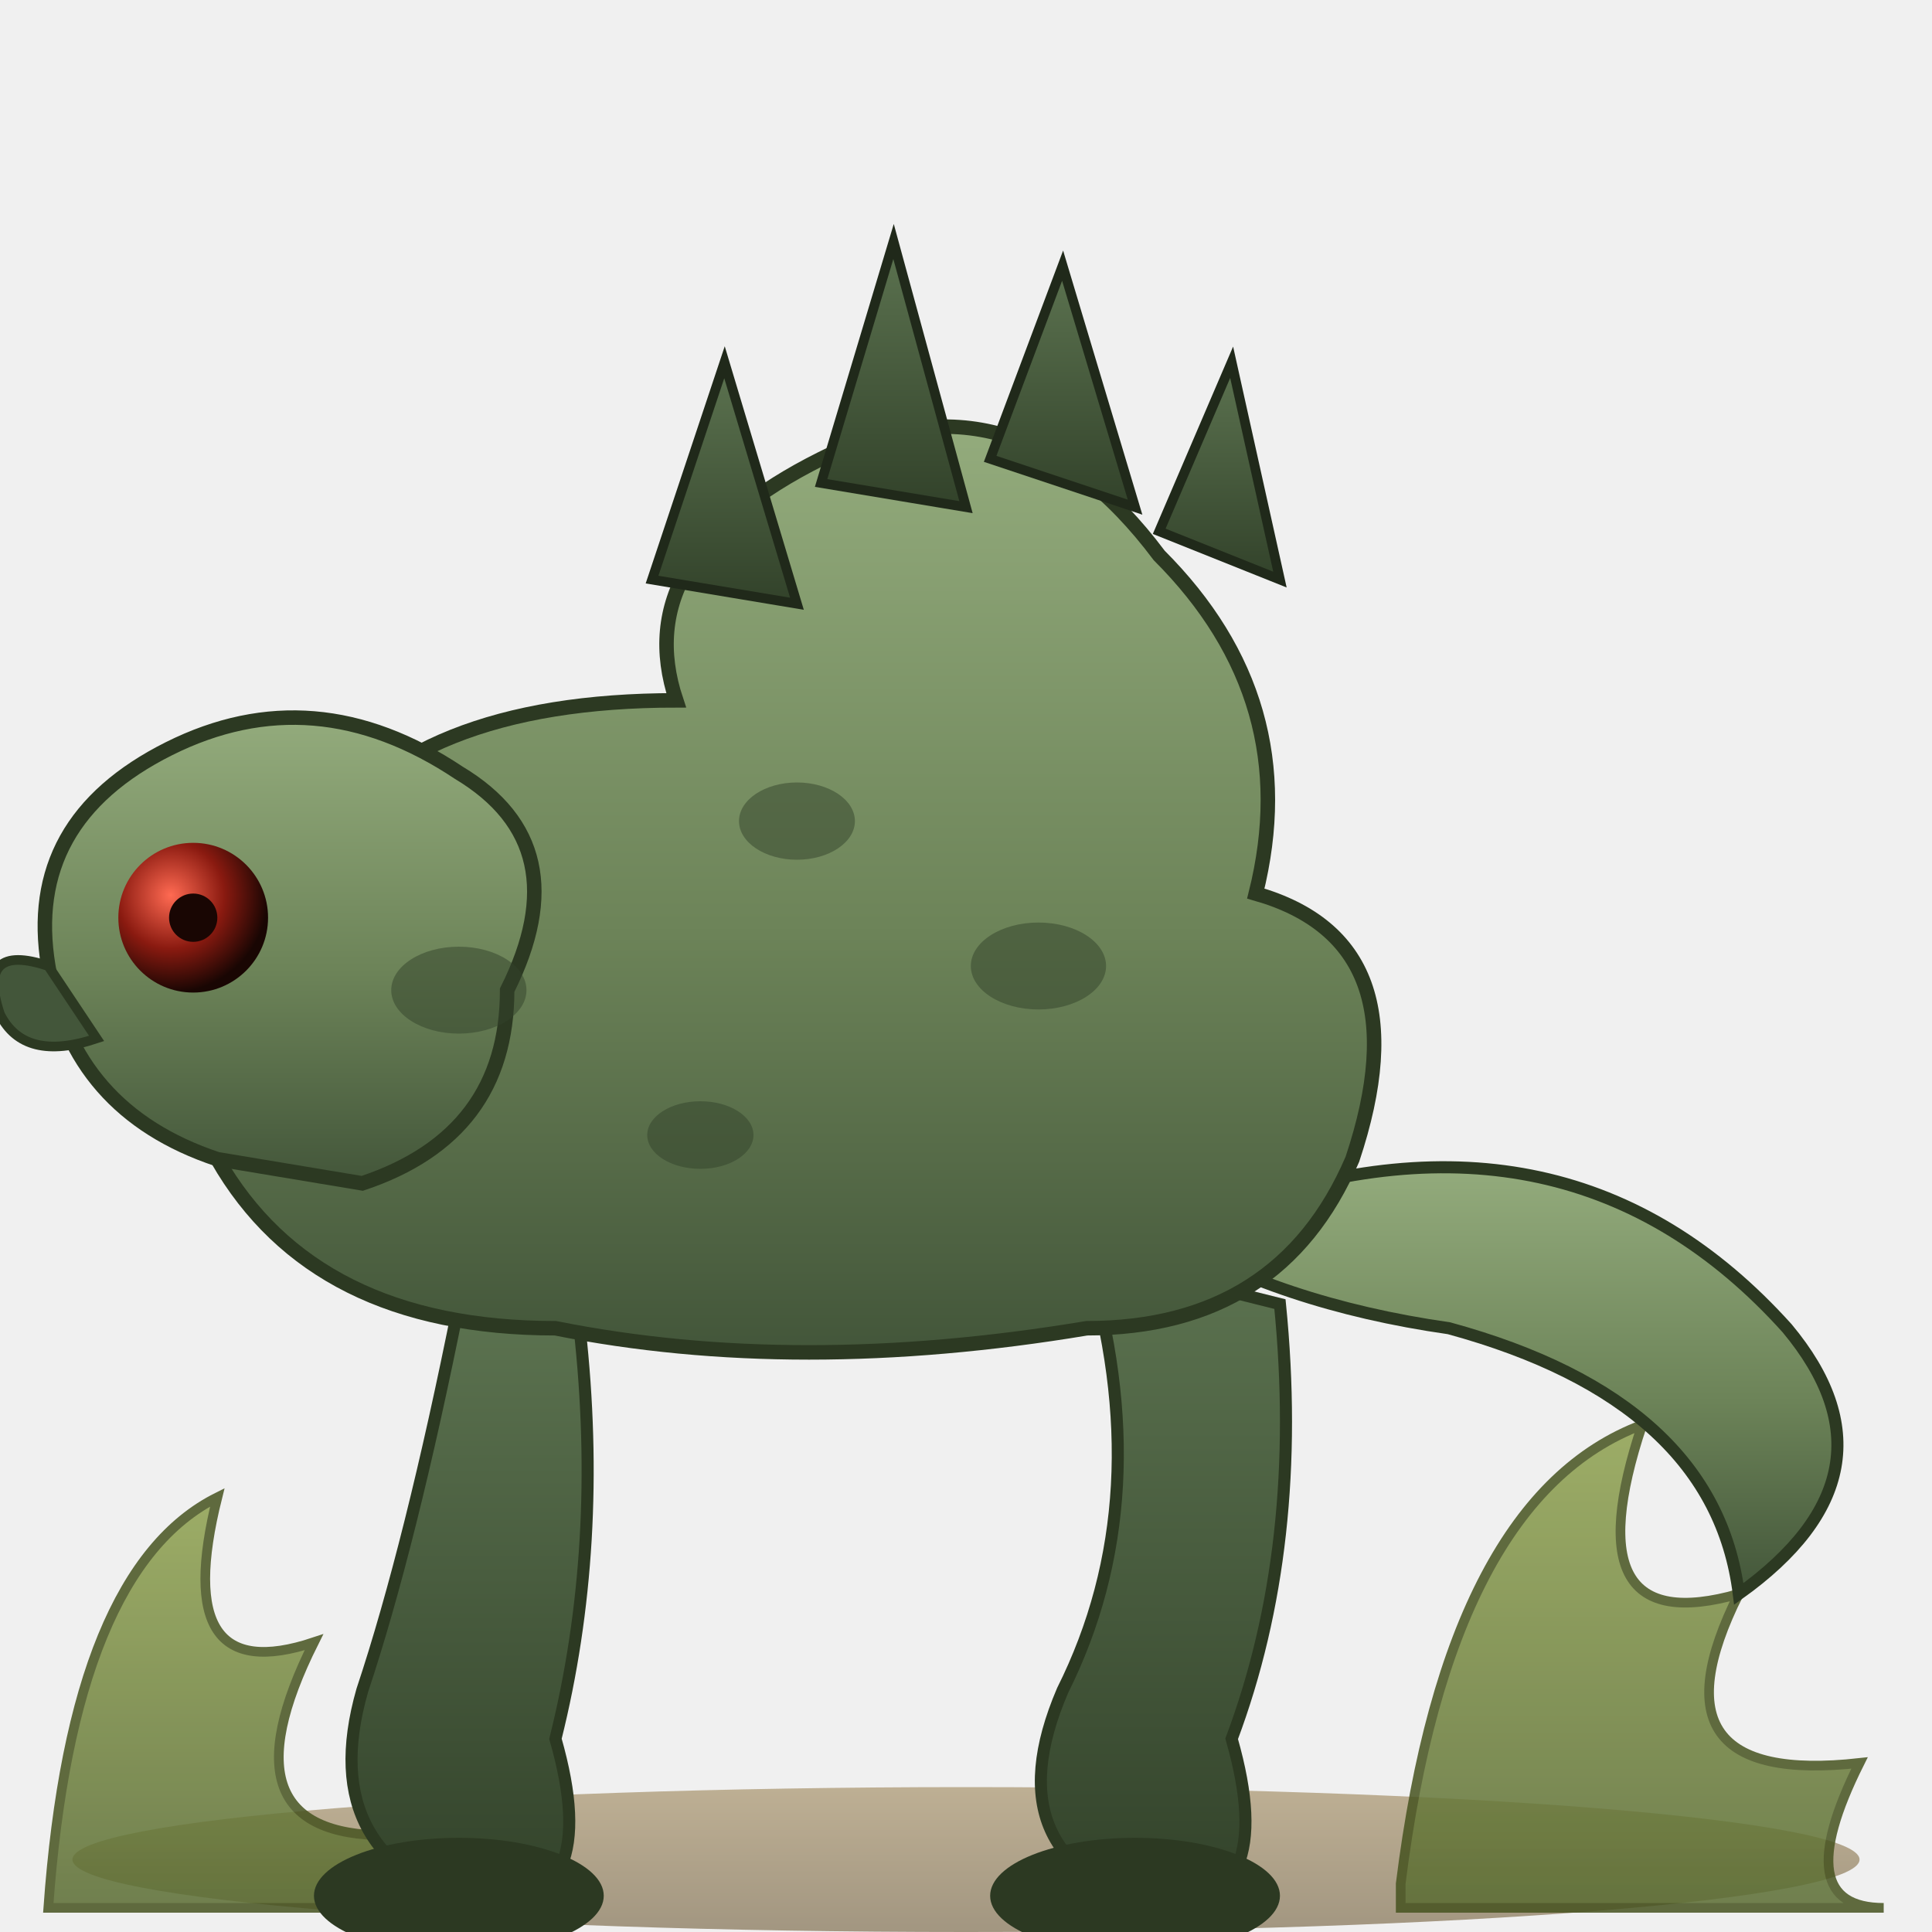
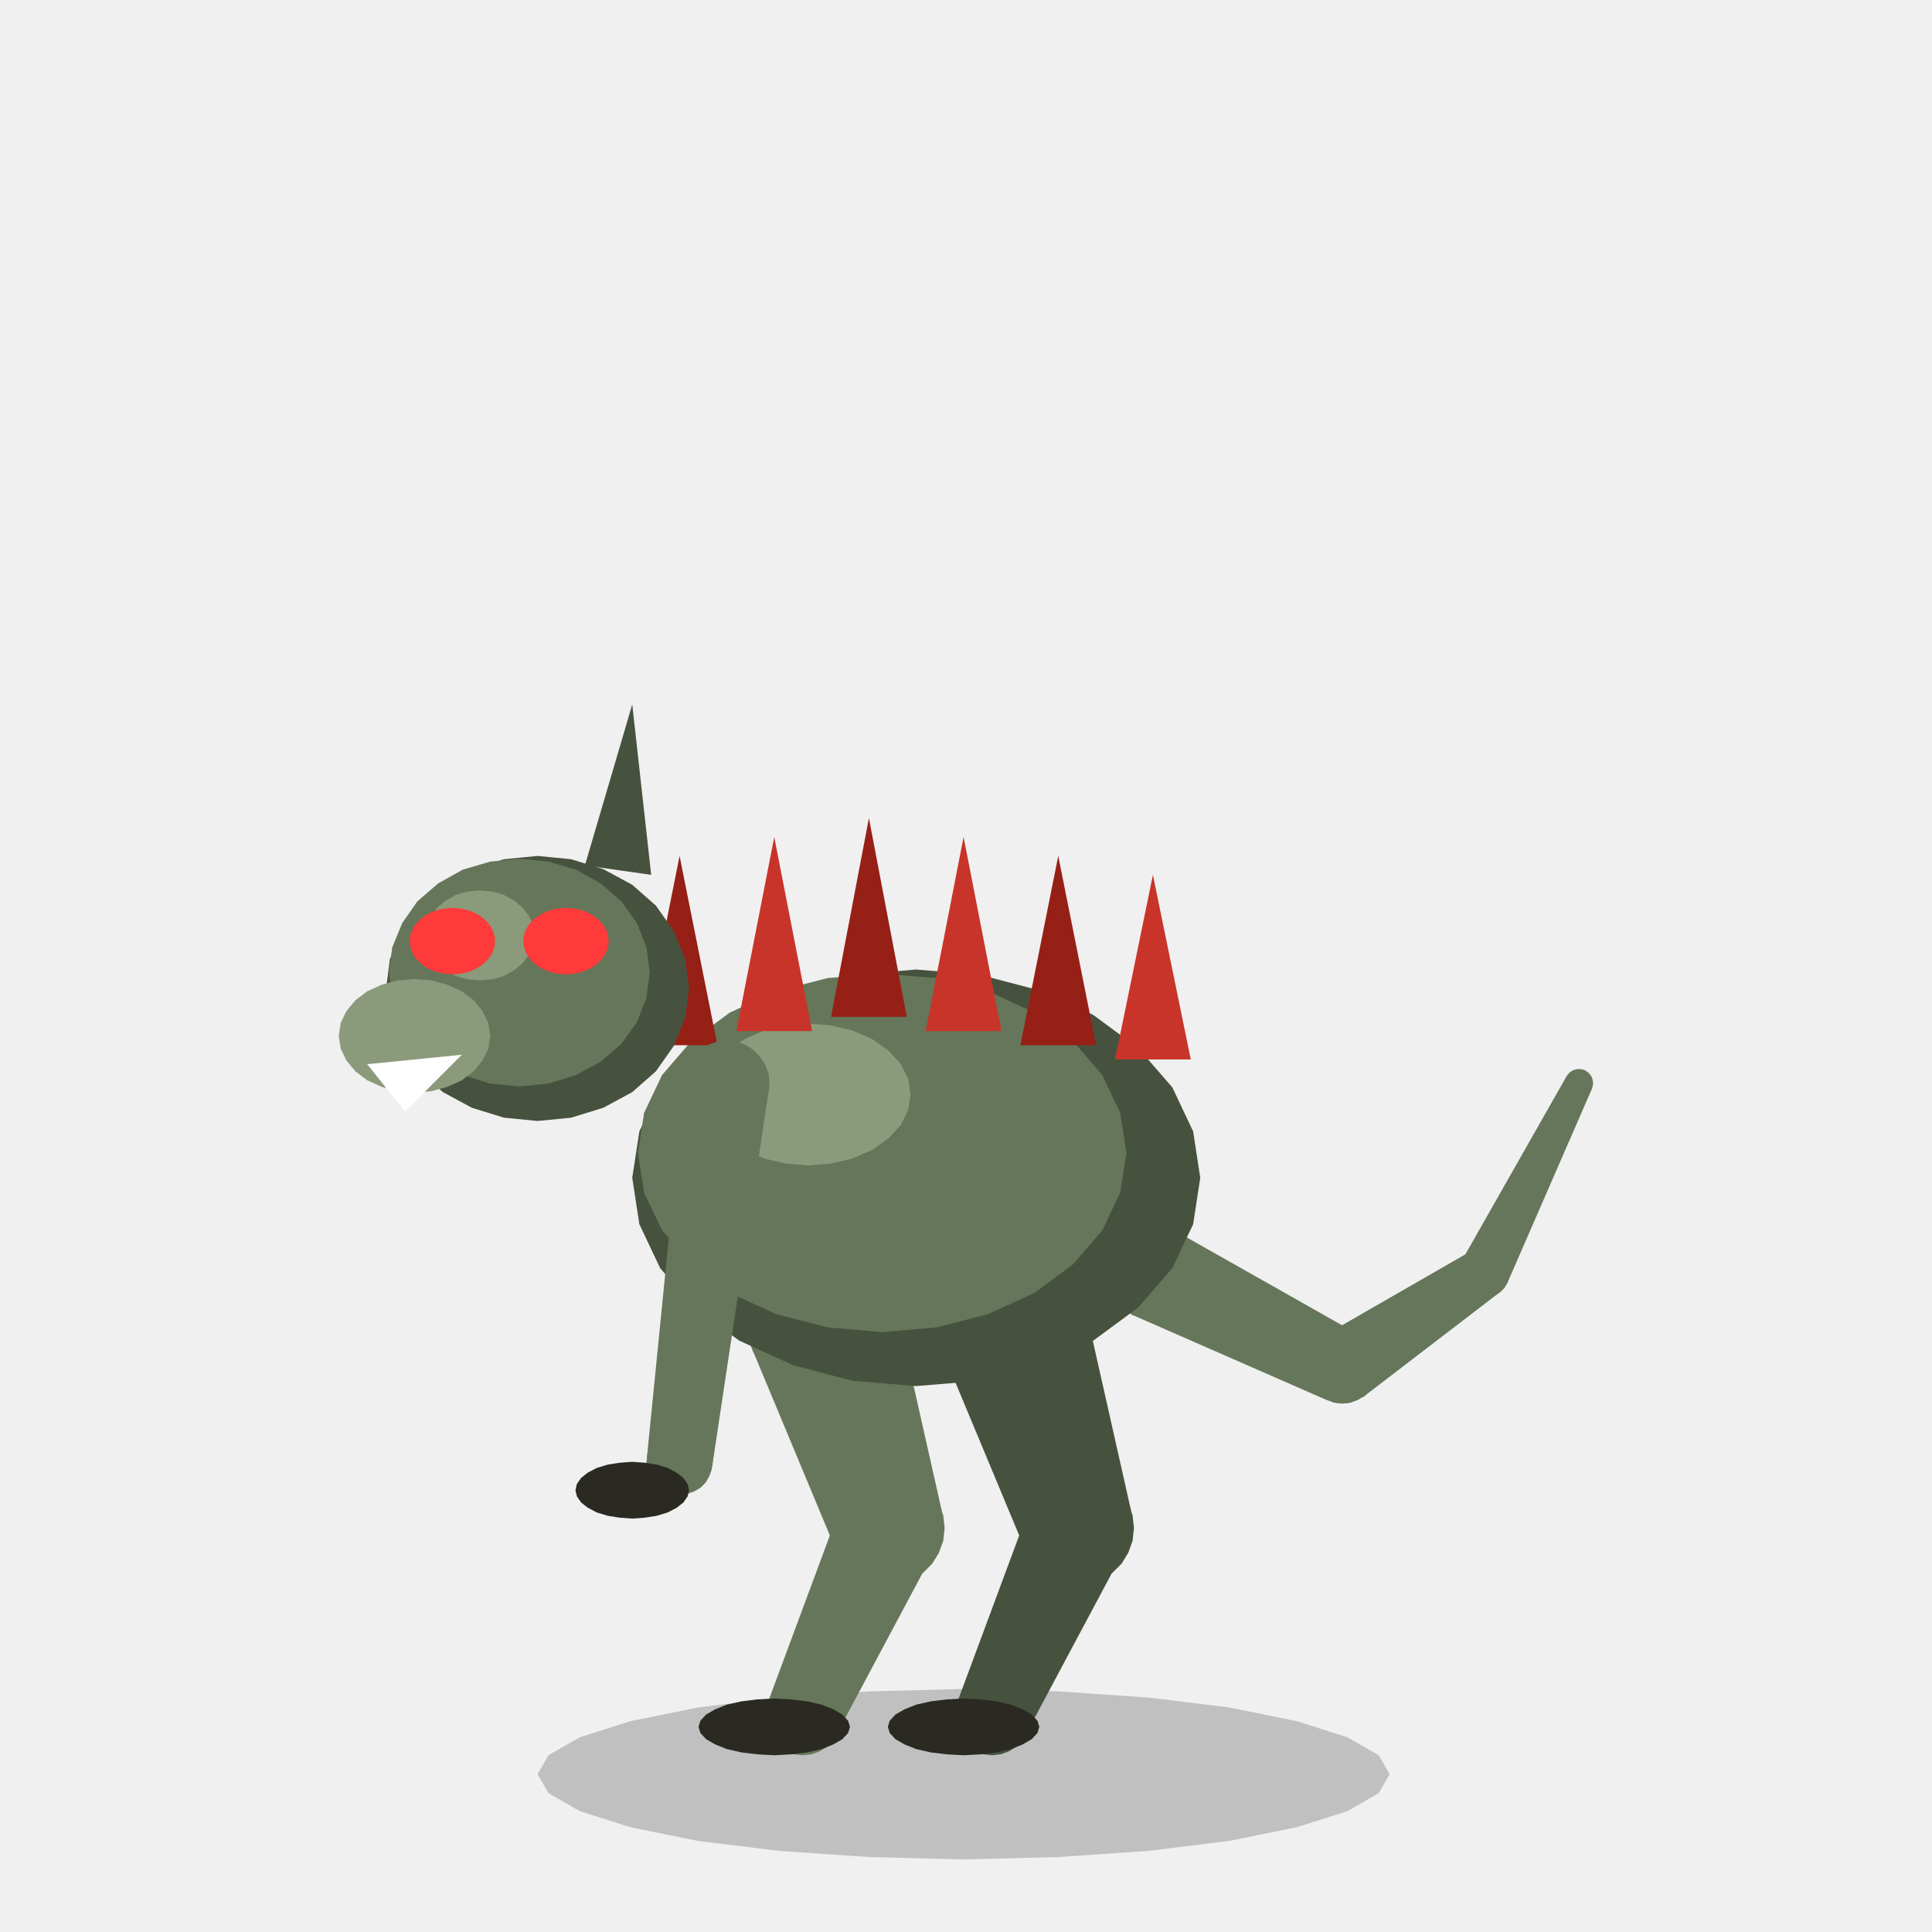
<svg xmlns="http://www.w3.org/2000/svg" viewBox="0 0 80 80">
-   <defs>
-     <linearGradient id="skin" x1="0" y1="0" x2="0" y2="1">
-       <stop offset="0" stop-color="#93ab7c" />
-       <stop offset="0.55" stop-color="#6c8358" />
-       <stop offset="1" stop-color="#43563a" />
-     </linearGradient>
-     <linearGradient id="skinDark" x1="0" y1="0" x2="0" y2="1">
-       <stop offset="0" stop-color="#5c7350" />
-       <stop offset="1" stop-color="#32422a" />
-     </linearGradient>
-     <radialGradient id="eyeGlow" cx="0.35" cy="0.35" r="0.65">
-       <stop offset="0" stop-color="#ff6a52" />
-       <stop offset="0.55" stop-color="#8a1a10" />
-       <stop offset="1" stop-color="#190603" />
-     </radialGradient>
-     <linearGradient id="dirt" x1="0" y1="0" x2="0" y2="1">
-       <stop offset="0" stop-color="#9c8456" />
-       <stop offset="1" stop-color="#6e5a36" />
-     </linearGradient>
-     <linearGradient id="bush" x1="0" y1="0" x2="0" y2="1">
-       <stop offset="0" stop-color="#8ea14e" />
-       <stop offset="1" stop-color="#596b31" />
-     </linearGradient>
-   </defs>
-   <ellipse cx="40" cy="77" rx="37" ry="3" fill="url(#dirt)" opacity="0.6" />
-   <g opacity="0.85">
-     <path d="M58 78 Q60 62 68 59 Q65 68 72 66 Q68 74 77 73 Q74 79 78 79 L58 79 Z" fill="url(#bush)" stroke="#45521f" stroke-width="0.4" />
-   </g>
-   <g opacity="0.85">
-     <path d="M2 79 Q3 65 9 62 Q7 70 13 68 Q9 76 16 76 L16 79 Z" fill="url(#bush)" stroke="#45521f" stroke-width="0.4" />
-   </g>
-   <g id="tailGroup">
-     <path d="M51 50 Q65 45 74 55 Q79 61 72 66 Q71 58 60 55 Q53 54 48 51 Z" fill="url(#skin)" stroke="#2c3922" stroke-width="0.5" />
-     <animateTransform attributeName="transform" type="rotate" values="-5 50 54;7 50 54;-5 50 54" dur="1.7s" repeatCount="indefinite" />
-   </g>
-   <path d="M45 52 Q48 62 44 70 Q41 77 48 79 Q53 79 51 72 Q54 64 53 54 Z" fill="url(#skinDark)" stroke="#2c3922" stroke-width="0.5" />
-   <ellipse cx="47" cy="78.5" rx="6" ry="2.4" fill="#2c3922" />
-   <path d="M19 54 Q17 64 15 70 Q13 77 20 79 Q25 79 23 72 Q25 64 24 55 Z" fill="url(#skinDark)" stroke="#2c3922" stroke-width="0.5" />
-   <ellipse cx="19" cy="78.5" rx="6" ry="2.4" fill="#2c3922" />
-   <path d="M9 48 Q6 40 13 35 Q17 29 28 29 Q26 23 34 19 Q42 15 48 23 Q54 29 52 37 Q59 39 56 48 Q53 55 45 55 Q33 57 23 55 Q13 55 9 48 Z" fill="url(#skin)" stroke="#2c3922" stroke-width="0.6" />
-   <g id="spikes" fill="url(#skinDark)" stroke="#20291a" stroke-width="0.4">
-     <path d="M27 24 L30 15 L33 25 Z" />
-     <path d="M34 20 L37 10 L40 21 Z" />
-     <path d="M41 19 L44 11 L47 21 Z" />
-     <path d="M48 22 L51 15 L53 24 Z" />
-     <animateTransform attributeName="transform" type="translate" values="0 0;0 -1.4;0 0" dur="1.3s" repeatCount="indefinite" />
-   </g>
-   <path d="M9 48 Q3 46 2 40 Q1 34 7 31 Q13 28 19 32 Q24 35 21 41 Q21 47 15 49 Z" fill="url(#skin)" stroke="#2c3922" stroke-width="0.6" />
-   <path d="M2 40 Q-1 39 0 42 Q1 44 4 43 Z" fill="#43563a" stroke="#2c3922" stroke-width="0.4" />
-   <circle cx="8" cy="38" r="3.1" fill="url(#eyeGlow)" />
-   <circle cx="8" cy="38" r="1" fill="#190603" />
-   <g fill="#32422a" opacity="0.5">
-     <ellipse cx="19" cy="41" rx="2.8" ry="1.8" />
-     <ellipse cx="33" cy="34" rx="2.4" ry="1.6" />
-     <ellipse cx="43" cy="40" rx="2.8" ry="1.8" />
-     <ellipse cx="29" cy="47" rx="2.2" ry="1.4" />
+   <g transform="translate(35.98 72.29) scale(1.96)">
+     <path d="M11 0.6L10.77 1L10.11 1.38L9.04 1.72L7.61 2.01L5.9 2.22L4 2.35L2 2.4L-0 2.35L-1.9 2.22L-3.61 2.01L-5.04 1.72L-6.11 1.38L-6.77 1L-7 0.6L-6.77 0.2L-6.11 -0.18L-5.04 -0.52L-3.61 -0.81L-1.9 -1.02L-0 -1.15L2 -1.2L4 -1.15L5.9 -1.02L7.61 -0.81L9.04 -0.52L10.11 -0.18L10.77 0.2Z" fill="#000000" opacity="0.2" />
+     <g>
+       <animateTransform attributeName="transform" type="rotate" values="20 3.00 -9.00;-20 3.00 -9.00;20 3.00 -9.00" dur="0.9s" begin="0s" repeatCount="indefinite" />
+       <path d="M1.48 -8.51L3.26 -4.24L5.54 -4.96L4.52 -9.49Z" fill="#46523e" />
+       <path d="M4.6 -9L4.56 -8.64L4.44 -8.31L4.25 -8L4 -7.75L3.69 -7.56L3.36 -7.44L3 -7.4L2.64 -7.44L2.31 -7.56L2 -7.75L1.75 -8L1.56 -8.31L1.44 -8.64L1.4 -9L1.44 -9.36L1.56 -9.69L1.75 -10L2 -10.25L2.31 -10.44L2.64 -10.56L3 -10.6L3.36 -10.56L3.69 -10.44L4 -10.25L4.25 -10L4.44 -9.69L4.56 -9.36Z" fill="#46523e" />
+       <path d="M5.6 -4.6L5.57 -4.33L5.48 -4.08L5.34 -3.85L5.15 -3.66L4.92 -3.52L4.67 -3.43L4.4 -3.4L4.13 -3.43L3.88 -3.52L3.65 -3.66L3.46 -3.85L3.32 -4.08L3.23 -4.33L3.2 -4.6L3.23 -4.87L3.32 -5.12L3.46 -5.35L3.65 -5.54L3.88 -5.68L4.13 -5.77L4.4 -5.8L4.67 -5.77L4.92 -5.68L5.15 -5.54L5.34 -5.35L5.48 -5.12L5.57 -4.87Z" fill="#46523e" />
+       <path d="M3.4 -5.05L1.87 -0.93L3.33 -0.27L5.4 -4.15Z" fill="#46523e" />
+       <path d="M5.5 -4.6L5.47 -4.36L5.39 -4.12L5.26 -3.91L5.09 -3.74L4.88 -3.61L4.64 -3.53L4.4 -3.5L4.16 -3.53L3.92 -3.61L3.71 -3.74L3.54 -3.91L3.41 -4.12L3.33 -4.36L3.3 -4.6L3.33 -4.84L3.41 -5.08L3.54 -5.29L3.71 -5.46L3.92 -5.59L4.16 -5.67L4.4 -5.7L4.64 -5.67L4.88 -5.59L5.09 -5.46L5.26 -5.29L5.39 -5.08L5.47 -4.84Z" fill="#46523e" />
+       <path d="M3.4 -0.6L3.38 -0.42L3.32 -0.25L3.23 -0.1L3.1 0.03L2.95 0.12L2.78 0.18L2.6 0.2L2.42 0.18L2.25 0.12L2.1 0.03L1.97 -0.1L1.88 -0.25L1.82 -0.42L1.8 -0.6L1.82 -0.78L1.88 -0.95L1.97 -1.1L2.1 -1.23L2.25 -1.32L2.42 -1.38L2.6 -1.4L2.78 -1.38L2.95 -1.32L3.1 -1.23L3.23 -1.1L3.32 -0.95L3.38 -0.78Z" fill="#46523e" />
+       <path d="M3.6 -0.4L3.56 -0.27L3.44 -0.14L3.25 -0.03L3 0.07L2.69 0.14L2.36 0.18L2 0.2L1.64 0.18L1.31 0.14L1 0.07L0.75 -0.03L0.56 -0.14L0.44 -0.27L0.4 -0.4L0.44 -0.53L0.56 -0.66L0.75 -0.77L1 -0.87L1.31 -0.94L1.64 -0.98L2 -1L2.36 -0.98L2.69 -0.94L3 -0.87L3.25 -0.77L3.44 -0.66L3.56 -0.53Z" fill="#2a2a22" />
+     </g>
+     <g>
+       <animateTransform attributeName="transform" type="rotate" values="-20 -1.00 -9.00;20 -1.00 -9.00;-20 -1.00 -9.00" dur="0.9s" begin="0s" repeatCount="indefinite" />
+       <path d="M-2.52 -8.51L-0.74 -4.24L1.54 -4.96L0.52 -9.49Z" fill="#66765a" />
+       <path d="M0.6 -9L0.56 -8.64L0.44 -8.31L0.25 -8L-0 -7.75L-0.31 -7.56L-0.64 -7.44L-1 -7.4L-1.36 -7.44L-1.69 -7.56L-2 -7.75L-2.25 -8L-2.44 -8.31L-2.56 -8.64L-2.6 -9L-2.56 -9.36L-2.44 -9.69L-2.25 -10L-2 -10.25L-1.69 -10.44L-1.36 -10.56L-1 -10.6L-0.64 -10.56L-0.31 -10.44L-0 -10.25L0.25 -10L0.44 -9.69L0.56 -9.36Z" fill="#66765a" />
+       <path d="M1.6 -4.6L1.57 -4.33L1.48 -4.08L1.34 -3.85L1.15 -3.66L0.92 -3.52L0.67 -3.43L0.4 -3.4L0.13 -3.43L-0.12 -3.52L-0.35 -3.66L-0.54 -3.85L-0.68 -4.08L-0.77 -4.33L-0.8 -4.6L-0.77 -4.87L-0.68 -5.12L-0.54 -5.35L-0.35 -5.54L-0.12 -5.68L0.13 -5.77L0.4 -5.8L0.67 -5.77L0.92 -5.68L1.15 -5.54L1.34 -5.35L1.48 -5.12L1.57 -4.87Z" fill="#66765a" />
+       <path d="M-0.6 -5.05L-2.13 -0.93L-0.67 -0.27L1.4 -4.15Z" fill="#66765a" />
+       <path d="M1.5 -4.6L1.47 -4.36L1.39 -4.12L1.26 -3.91L1.09 -3.74L0.88 -3.61L0.64 -3.53L0.4 -3.5L0.16 -3.53L-0.08 -3.61L-0.29 -3.74L-0.46 -3.91L-0.59 -4.12L-0.67 -4.36L-0.7 -4.6L-0.67 -4.84L-0.59 -5.08L-0.46 -5.29L-0.29 -5.46L-0.08 -5.59L0.16 -5.67L0.4 -5.7L0.64 -5.67L0.88 -5.59L1.09 -5.46L1.26 -5.29L1.39 -5.08L1.47 -4.84Z" fill="#66765a" />
+       <path d="M-0.6 -0.6L-0.62 -0.42L-0.68 -0.25L-0.77 -0.1L-0.9 0.03L-1.05 0.12L-1.22 0.18L-1.4 0.2L-1.58 0.18L-1.75 0.12L-1.9 0.03L-2.03 -0.1L-2.12 -0.25L-2.18 -0.42L-2.2 -0.6L-2.18 -0.78L-2.12 -0.95L-2.03 -1.1L-1.9 -1.23L-1.75 -1.32L-1.58 -1.38L-1.4 -1.4L-1.22 -1.38L-1.05 -1.32L-0.9 -1.23L-0.77 -1.1L-0.68 -0.95L-0.62 -0.78Z" fill="#66765a" />
+       <path d="M-0.4 -0.4L-0.44 -0.27L-0.56 -0.14L-0.75 -0.03L-1 0.07L-1.31 0.14L-1.64 0.18L-2 0.2L-2.36 0.18L-2.69 0.14L-3 0.07L-3.25 -0.03L-3.44 -0.14L-3.56 -0.27L-3.6 -0.4L-3.56 -0.53L-3.44 -0.66L-3.25 -0.77L-3 -0.87L-2.69 -0.94L-2.36 -0.98L-2 -1L-1.64 -0.98L-1.31 -0.94L-1 -0.87L-0.75 -0.77L-0.56 -0.66L-0.44 -0.53Z" fill="#2a2a22" />
+     </g>
+     <g>
+       <animateTransform attributeName="transform" type="rotate" values="-12 6.00 -10.00;12 6.00 -10.00;-12 6.00 -10.00" dur="1.6s" begin="0s" repeatCount="indefinite" />
+       <path d="M5.55 -9.11L9.66 -7.31L10.34 -8.69L6.45 -10.89Z" fill="#66765a" />
+       <path d="M7 -10L6.97 -9.78L6.9 -9.57L6.78 -9.38L6.62 -9.22L6.43 -9.1L6.22 -9.03L6 -9L5.78 -9.03L5.57 -9.1L5.38 -9.22L5.22 -9.38L5.1 -9.57L5.03 -9.78L5 -10L5.03 -10.22L5.1 -10.43L5.22 -10.62L5.38 -10.78L5.57 -10.9L5.78 -10.97L6 -11L6.22 -10.97L6.43 -10.9L6.62 -10.78L6.78 -10.62L6.9 -10.43L6.97 -10.22Z" fill="#66765a" />
+       <path d="M10.77 -8L10.75 -7.83L10.69 -7.67L10.6 -7.52L10.48 -7.4L10.33 -7.31L10.17 -7.25L10 -7.23L9.83 -7.25L9.67 -7.31L9.52 -7.4L9.4 -7.52L9.31 -7.67L9.25 -7.83L9.23 -8L9.25 -8.17L9.31 -8.33L9.4 -8.48L9.52 -8.6L9.67 -8.69L9.83 -8.75L10 -8.77L10.17 -8.75L10.33 -8.69L10.48 -8.6L10.6 -8.48L10.69 -8.33L10.75 -8.17Z" fill="#66765a" />
+       <path d="M10.43 -7.36L13.3 -9.56L12.7 -10.44L9.57 -8.64Z" fill="#66765a" />
+       <path d="M10.77 -8L10.75 -7.83L10.69 -7.67L10.6 -7.52L10.48 -7.4L10.33 -7.31L10.17 -7.25L10 -7.23L9.83 -7.25L9.67 -7.31L9.52 -7.4L9.4 -7.52L9.31 -7.67L9.25 -7.83L9.23 -8L9.25 -8.17L9.31 -8.33L9.4 -8.48L9.52 -8.6L9.67 -8.69L9.83 -8.75L10 -8.77L10.17 -8.75L10.33 -8.69L10.48 -8.6L10.6 -8.48L10.69 -8.33L10.75 -8.17Z" fill="#66765a" />
+       <path d="M13.53 -10L13.52 -9.88L13.48 -9.77L13.42 -9.67L13.33 -9.58L13.23 -9.52L13.12 -9.48L13 -9.47L12.88 -9.48L12.77 -9.52L12.67 -9.58L12.58 -9.67L12.52 -9.77L12.48 -9.88L12.47 -10L12.48 -10.12L12.52 -10.23L12.58 -10.33L12.67 -10.42L12.77 -10.48L12.88 -10.52L13 -10.53L13.12 -10.52L13.23 -10.48L13.33 -10.42L13.42 -10.33L13.48 -10.23L13.52 -10.12Z" fill="#66765a" />
+       <path d="M13.48 -9.76L15.27 -13.87L14.73 -14.13L12.52 -10.24Z" fill="#66765a" />
+       <path d="M13.53 -10L13.52 -9.88L13.48 -9.77L13.42 -9.67L13.33 -9.58L13.23 -9.52L13.12 -9.48L13 -9.47L12.88 -9.48L12.77 -9.52L12.67 -9.58L12.58 -9.67L12.52 -9.77L12.48 -9.88L12.47 -10L12.48 -10.12L12.52 -10.23L12.58 -10.33L12.67 -10.42L12.77 -10.48L12.88 -10.52L13 -10.53L13.12 -10.52L13.23 -10.48L13.33 -10.42L13.42 -10.33L13.48 -10.23L13.52 -10.12Z" fill="#66765a" />
+       <path d="M15.3 -14L15.29 -13.93L15.27 -13.87L15.23 -13.81L15.19 -13.77L15.13 -13.73L15.07 -13.71L15 -13.7L14.93 -13.71L14.87 -13.73L14.81 -13.77L14.77 -13.81L14.73 -13.87L14.71 -13.93L14.7 -14L14.71 -14.07L14.73 -14.13L14.77 -14.19L14.81 -14.23L14.87 -14.27L14.93 -14.29L15 -14.3L15.07 -14.29L15.13 -14.27L15.19 -14.23L15.23 -14.19L15.27 -14.13L15.29 -14.07Z" fill="#66765a" />
+     </g>
+     <path d="M7 -12L6.85 -11.02L6.41 -10.09L5.69 -9.26L4.74 -8.56L3.6 -8.04L2.34 -7.71L1 -7.6L-0.34 -7.71L-1.6 -8.04L-2.74 -8.56L-3.69 -9.26L-4.41 -10.09L-4.85 -11.02L-5 -12L-4.85 -12.98L-4.41 -13.91L-3.69 -14.74L-2.74 -15.44L-1.6 -15.96L-0.34 -16.29L1 -16.4L2.34 -16.29L3.6 -15.96L4.74 -15.44L5.69 -14.74L6.41 -13.91L6.85 -12.98Z" fill="#46523e" />
+     <path d="M5.44 -12.53L5.31 -11.69L4.93 -10.89L4.31 -10.17L3.5 -9.57L2.52 -9.12L1.43 -8.84L0.28 -8.74L-0.87 -8.84L-1.96 -9.12L-2.94 -9.57L-3.75 -10.17L-4.37 -10.89L-4.75 -11.69L-4.88 -12.53L-4.75 -13.37L-4.37 -14.17L-3.75 -14.89L-2.94 -15.49L-1.96 -15.94L-0.87 -16.22L0.28 -16.31L1.43 -16.22L2.52 -15.94L3.5 -15.49L4.31 -14.89L4.93 -14.17L5.31 -13.37Z" fill="#66765a" />
+     <path d="M0.88 -13.76L0.83 -13.43L0.67 -13.11L0.41 -12.83L0.07 -12.59L-0.34 -12.41L-0.8 -12.3L-1.28 -12.26L-1.76 -12.3L-2.22 -12.41L-2.63 -12.59L-2.97 -12.83L-3.23 -13.11L-3.39 -13.43L-3.44 -13.76L-3.39 -14.09L-3.23 -14.41L-2.97 -14.69L-2.63 -14.93L-2.22 -15.11L-1.76 -15.22L-1.28 -15.26L-0.8 -15.22L-0.34 -15.11L0.07 -14.93L0.41 -14.69L0.67 -14.41L0.83 -14.09Z" fill="#8a9a7a" />
+     <path d="M-4.8 -14.8L-3.2 -14.8L-4 -18.8Z" fill="#962016" />
+     <path d="M-2.8 -15.1L-1.2 -15.1L-2 -19.2Z" fill="#c8342a" />
+     <path d="M-0.8 -15.4L0.8 -15.4L0 -19.6Z" fill="#962016" />
+     <path d="M1.2 -15.1L2.8 -15.1L2 -19.2Z" fill="#c8342a" />
+     <path d="M3.2 -14.8L4.8 -14.8L4 -18.8Z" fill="#962016" />
+     <path d="M5.2 -14.5L6.8 -14.5L6 -18.4Z" fill="#c8342a" />
+     <path d="M-3.89 -14.11L-4.69 -6.09L-3.31 -5.91L-2.11 -13.89Z" fill="#66765a" />
+     <path d="M-2.1 -14L-2.12 -13.8L-2.19 -13.61L-2.3 -13.44L-2.44 -13.3L-2.61 -13.19L-2.8 -13.12L-3 -13.1L-3.2 -13.12L-3.39 -13.19L-3.56 -13.3L-3.7 -13.44L-3.81 -13.61L-3.88 -13.8L-3.9 -14L-3.88 -14.2L-3.81 -14.39L-3.7 -14.56L-3.56 -14.7L-3.39 -14.81L-3.2 -14.88L-3 -14.9L-2.8 -14.88L-2.61 -14.81L-2.44 -14.7L-2.3 -14.56L-2.19 -14.39L-2.12 -14.2Z" fill="#66765a" />
+     <path d="M-3.3 -6L-3.32 -5.84L-3.37 -5.7L-3.45 -5.56L-3.56 -5.45L-3.7 -5.37L-3.84 -5.32L-4 -5.3L-4.16 -5.32L-4.3 -5.37L-4.44 -5.45L-4.55 -5.56L-4.63 -5.7L-4.68 -5.84L-4.7 -6L-4.68 -6.16L-4.63 -6.3L-4.55 -6.44L-4.44 -6.55L-4.3 -6.63L-4.16 -6.68L-4 -6.7L-3.84 -6.68L-3.7 -6.63L-3.56 -6.55L-3.45 -6.44L-3.37 -6.3L-3.32 -6.16Z" fill="#66765a" />
+     <path d="M-3.8 -5.4L-3.83 -5.27L-3.92 -5.14L-4.06 -5.03L-4.25 -4.93L-4.48 -4.86L-4.73 -4.82L-5 -4.8L-5.27 -4.82L-5.52 -4.86L-5.75 -4.93L-5.94 -5.03L-6.08 -5.14L-6.17 -5.27L-6.2 -5.4L-6.17 -5.53L-6.08 -5.66L-5.94 -5.77L-5.75 -5.87L-5.52 -5.94L-5.27 -5.98L-5 -6L-4.73 -5.98L-4.48 -5.94L-4.25 -5.87L-4.06 -5.77L-3.92 -5.66L-3.83 -5.53Z" fill="#2a2a22" />
+     <g>
+       <animateTransform attributeName="transform" type="rotate" values="-6 -5.00 -14.00;6 -5.00 -14.00;-6 -5.00 -14.00" dur="0.9s" begin="0s" repeatCount="indefinite" />
+       <path d="M-3.8 -16L-3.88 -15.38L-4.12 -14.79L-4.5 -14.25L-5 -13.81L-5.61 -13.48L-6.29 -13.27L-7 -13.2L-7.71 -13.27L-8.39 -13.48L-9 -13.81L-9.5 -14.25L-9.88 -14.79L-10.12 -15.38L-10.2 -16L-10.12 -16.62L-9.88 -17.21L-9.5 -17.75L-9 -18.19L-8.39 -18.52L-7.71 -18.73L-7 -18.8L-6.29 -18.73L-5.61 -18.52L-5 -18.19L-4.5 -17.75L-4.12 -17.21L-3.88 -16.62Z" fill="#46523e" />
+       <path d="M-4.63 -16.34L-4.7 -15.8L-4.9 -15.29L-5.23 -14.83L-5.67 -14.45L-6.19 -14.17L-6.77 -13.99L-7.38 -13.93L-8 -13.99L-8.58 -14.17L-9.1 -14.45L-9.54 -14.83L-9.86 -15.29L-10.07 -15.8L-10.14 -16.34L-10.07 -16.87L-9.86 -17.38L-9.54 -17.84L-9.1 -18.22L-8.58 -18.51L-8 -18.68L-7.38 -18.74L-6.77 -18.68L-6.19 -18.51L-5.67 -18.22L-5.23 -17.84L-4.9 -17.38L-4.7 -16.87Z" fill="#66765a" />
+       <path d="M-7.06 -17.12L-7.09 -16.91L-7.18 -16.71L-7.32 -16.53L-7.5 -16.38L-7.72 -16.26L-7.96 -16.19L-8.22 -16.17L-8.47 -16.19L-8.72 -16.26L-8.93 -16.38L-9.12 -16.53L-9.25 -16.71L-9.34 -16.91L-9.37 -17.12L-9.34 -17.33L-9.25 -17.53L-9.12 -17.71L-8.93 -17.86L-8.72 -17.98L-8.47 -18.05L-8.22 -18.07L-7.96 -18.05L-7.72 -17.98L-7.5 -17.86L-7.32 -17.71L-7.18 -17.53L-7.09 -17.33Z" fill="#8a9a7a" />
+       <path d="M-8 -15L-8.04 -14.73L-8.16 -14.48L-8.35 -14.25L-8.6 -14.06L-8.91 -13.92L-9.24 -13.83L-9.6 -13.8L-9.96 -13.83L-10.29 -13.92L-10.6 -14.06L-10.85 -14.25L-11.04 -14.48L-11.16 -14.73L-11.2 -15L-11.16 -15.27L-11.04 -15.52L-10.85 -15.75L-10.6 -15.94L-10.29 -16.08L-9.96 -16.17L-9.6 -16.2L-9.24 -16.17L-8.91 -16.08L-8.6 -15.94L-8.35 -15.75L-8.16 -15.52L-8.04 -15.27Z" fill="#8a9a7a" />
+       <ellipse cx="-8.8" cy="-17" rx=".9" ry=".7" fill="#ff3a3a">
+         <animate attributeName="opacity" values="1;.4;1" dur="1.2s" repeatCount="indefinite" />
+       </ellipse>
+       <ellipse cx="-6.4" cy="-17" rx=".9" ry=".7" fill="#ff3a3a">
+         <animate attributeName="opacity" values="1;.4;1" dur="1.2s" repeatCount="indefinite" />
+       </ellipse>
+       <path d="M-10.6 -14.4L-8.6 -14.6L-9.8 -13.4Z" fill="#ffffff" />
+       <path d="M-6 -18.6L-5 -22L-4.6 -18.4Z" fill="#46523e" />
+     </g>
  </g>
</svg>
